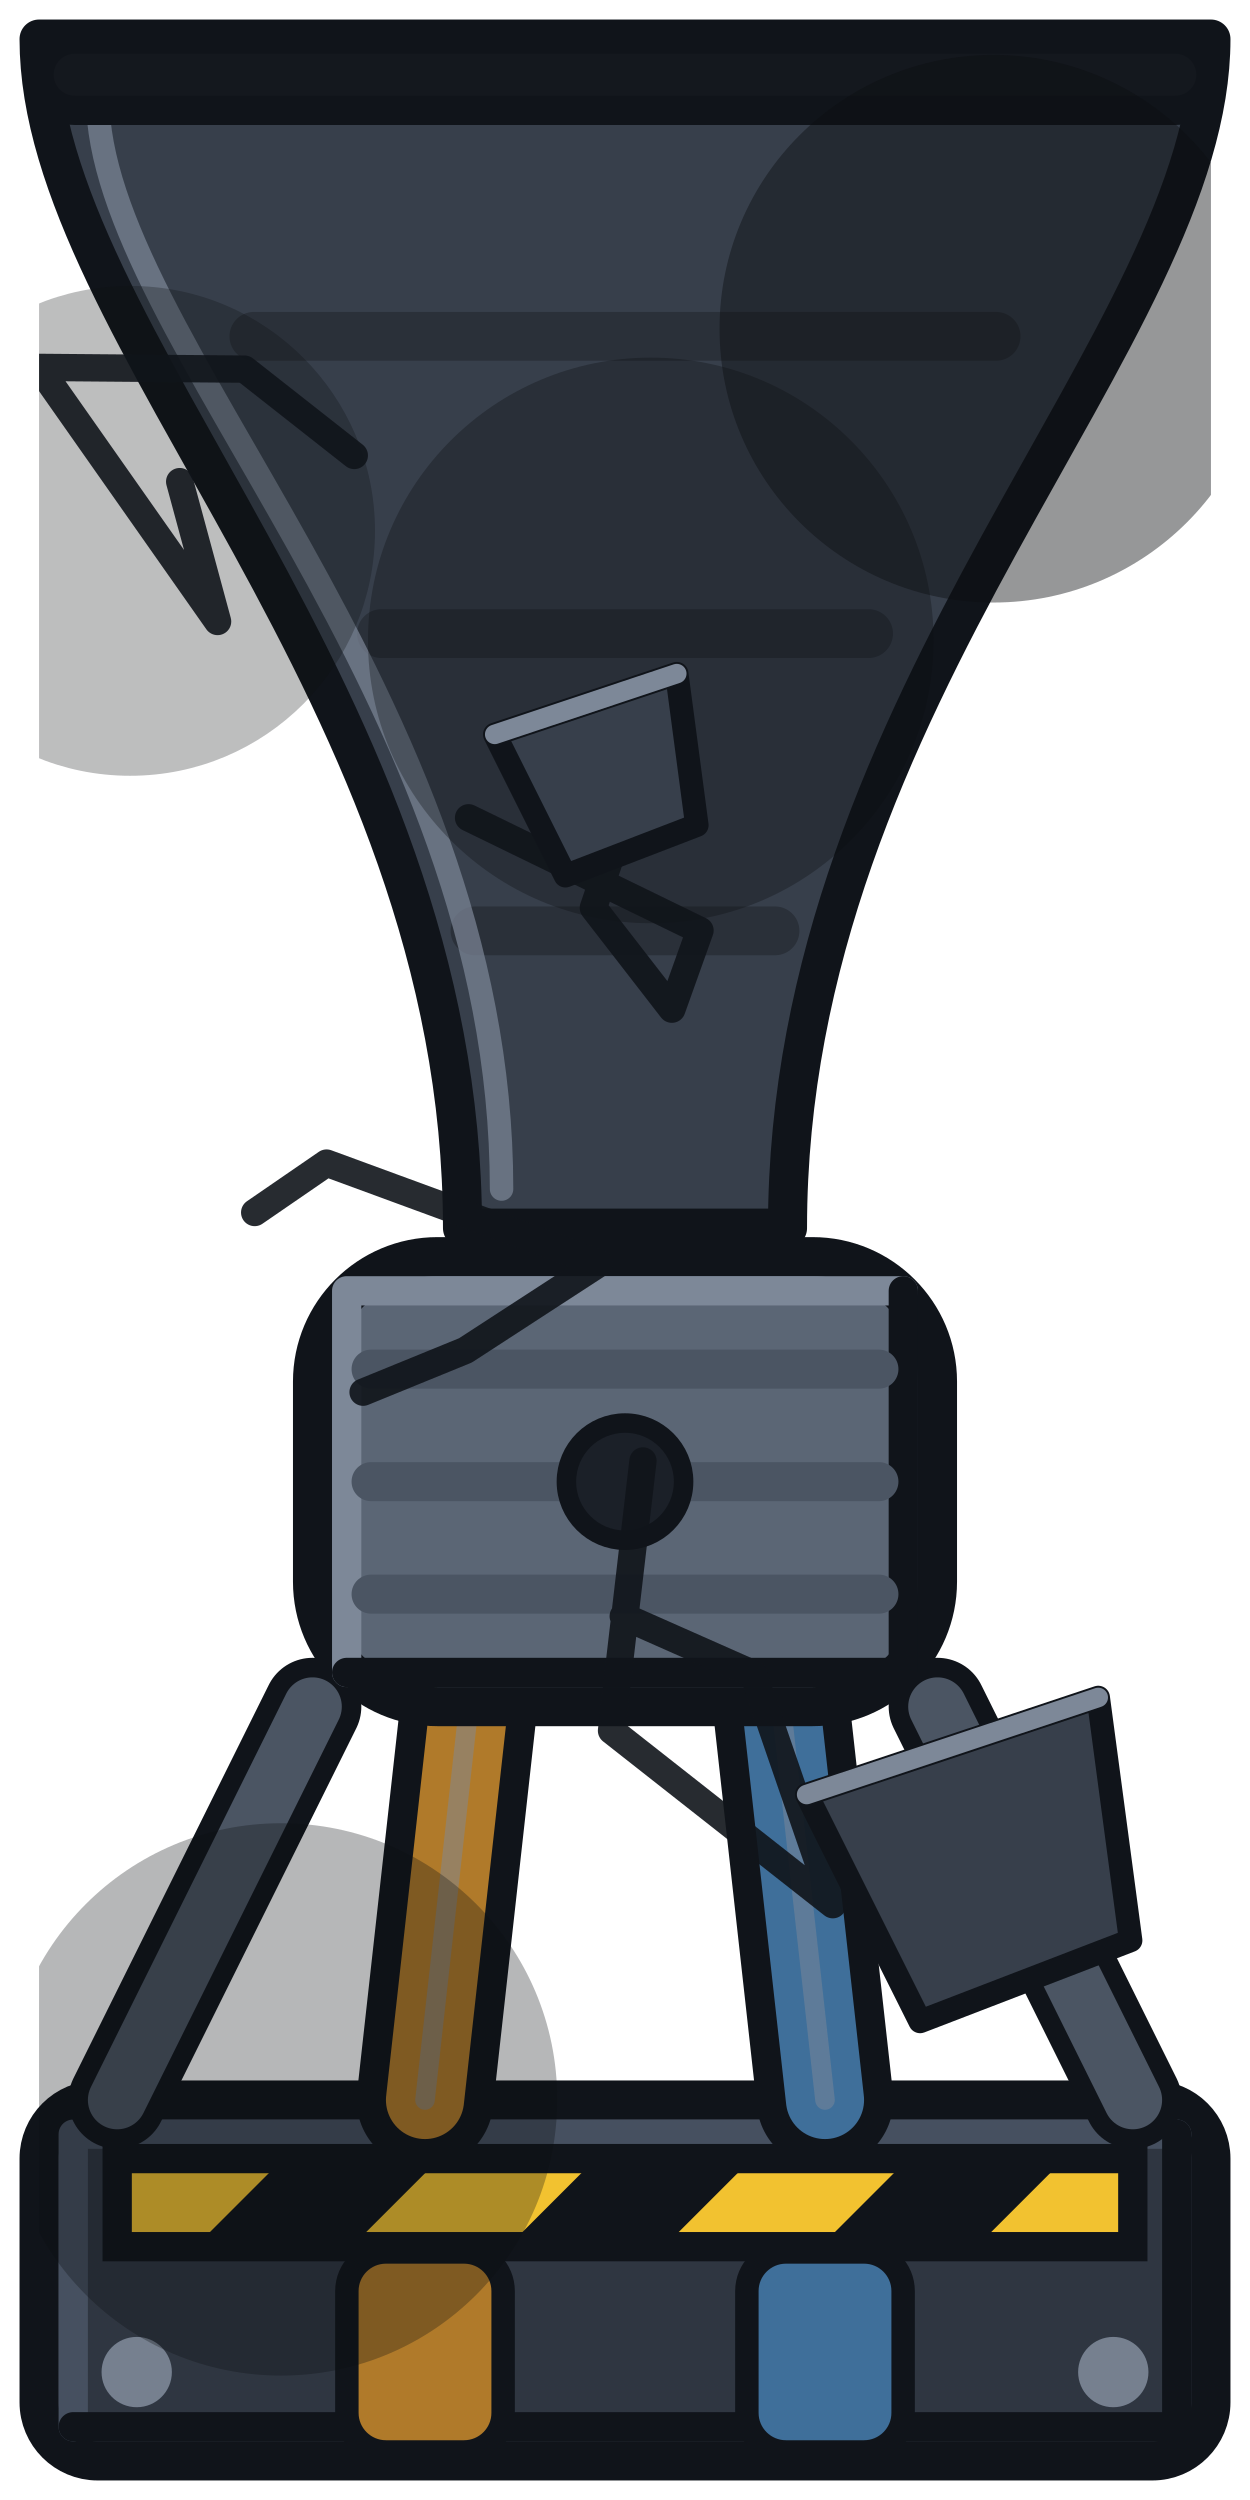
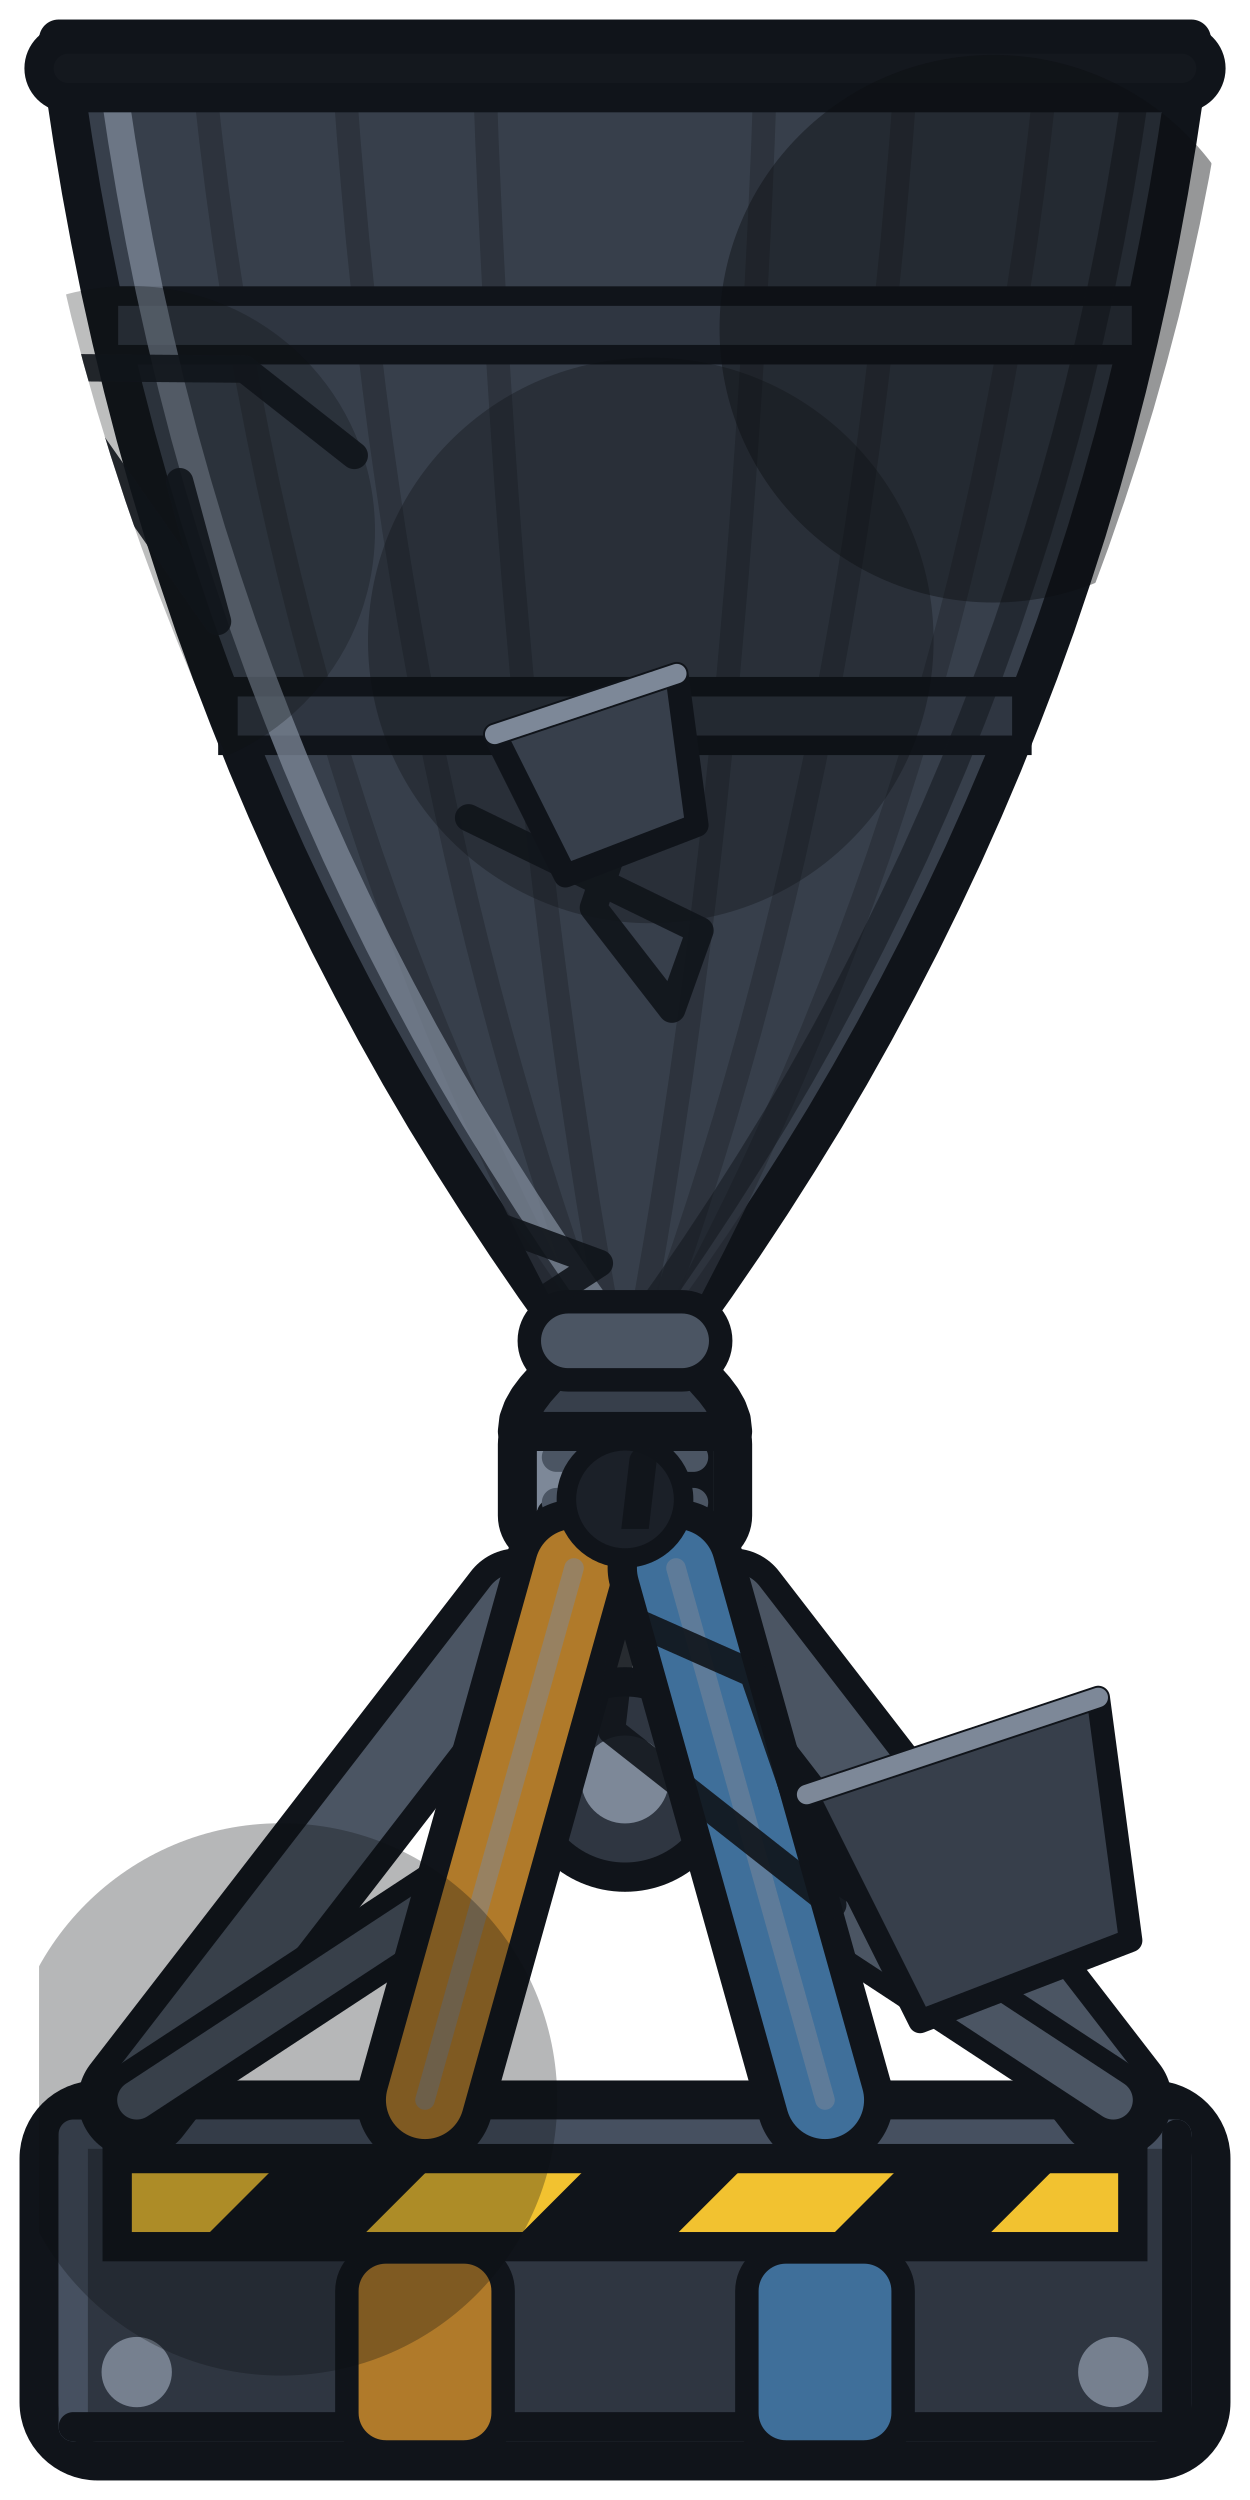
<svg xmlns="http://www.w3.org/2000/svg" width="64" height="128" viewBox="0 0 64 128">
  <defs>
    <radialGradient id="engine_bell_s_throat">
      <stop offset="0" stop-color="#ffffff" stop-opacity="0.95" />
      <stop offset="0.35" stop-color="#9fd8ff" stop-opacity="0.9" />
      <stop offset="1" stop-color="#9fd8ff" stop-opacity="0" />
    </radialGradient>
  </defs>
  <g id="base">
    <rect x="2" y="107.52" width="60" height="18.48" rx="3" fill="#2f3641" stroke="#10141a" stroke-width="2" />
    <path d="M3.75,124.25 L3.75,109.27 L60.25,109.27" fill="none" stroke="#465060" stroke-width="1.5" stroke-linejoin="round" stroke-linecap="round" />
    <path d="M60.25,109.27 L60.25,124.25 L3.75,124.25" fill="none" stroke="#10141a" stroke-width="1.5" stroke-linejoin="round" stroke-linecap="round" />
    <clipPath id="hz_bell_s_6_110">
      <rect x="6" y="110.52" width="52" height="4.51" />
    </clipPath>
    <rect x="6" y="110.52" width="52" height="4.51" fill="#f2c230" />
    <g clip-path="url(#hz_bell_s_6_110)">
      <polygon points="-6,115.03 2,115.03 6.51,110.52 -1.49,110.52" fill="#10141a" />
      <polygon points="10,115.03 18,115.03 22.51,110.52 14.51,110.52" fill="#10141a" />
      <polygon points="26,115.03 34,115.03 38.51,110.52 30.51,110.52" fill="#10141a" />
      <polygon points="42,115.03 50,115.03 54.51,110.52 46.51,110.52" fill="#10141a" />
      <polygon points="58,115.03 66,115.03 70.51,110.52 62.51,110.52" fill="#10141a" />
    </g>
    <rect x="6" y="110.52" width="52" height="4.51" fill="none" stroke="#10141a" stroke-width="1.5" />
    <circle cx="7" cy="121.45" r="1.8" fill="#7d8898" opacity="0.9" />
    <circle cx="57" cy="121.45" r="1.8" fill="#7d8898" opacity="0.9" />
    <rect x="17.76" y="115.3" width="8" height="10.24" rx="2" fill="#b07a2a" stroke="#10141a" stroke-width="1.2" />
    <rect x="38.24" y="115.3" width="8" height="10.24" rx="2" fill="#3f6f9a" stroke="#10141a" stroke-width="1.2" />
-     <line x1="6" y1="107.52" x2="16" y2="87.38" stroke="#10141a" stroke-width="5" stroke-linecap="round" />
-     <line x1="6" y1="107.52" x2="16" y2="87.38" stroke="#4b5563" stroke-width="3" stroke-linecap="round" />
-     <line x1="58" y1="107.52" x2="48" y2="87.38" stroke="#10141a" stroke-width="5" stroke-linecap="round" />
-     <line x1="58" y1="107.52" x2="48" y2="87.38" stroke="#4b5563" stroke-width="3" stroke-linecap="round" />
-     <line x1="24" y1="87.38" x2="21.76" y2="107.52" stroke="#10141a" stroke-width="7" stroke-linecap="round" />
-     <line x1="24" y1="87.38" x2="21.76" y2="107.52" stroke="#b07a2a" stroke-width="4" stroke-linecap="round" />
-     <line x1="24" y1="87.38" x2="21.76" y2="107.52" stroke="#7d8898" stroke-width="1" stroke-linecap="round" opacity="0.5" />
-     <line x1="40" y1="87.38" x2="42.24" y2="107.52" stroke="#10141a" stroke-width="7" stroke-linecap="round" />
-     <line x1="40" y1="87.38" x2="42.24" y2="107.52" stroke="#3f6f9a" stroke-width="4" stroke-linecap="round" />
-     <line x1="40" y1="87.38" x2="42.24" y2="107.52" stroke="#7d8898" stroke-width="1" stroke-linecap="round" opacity="0.5" />
-     <rect x="16" y="64.34" width="32" height="23.04" rx="6.4" fill="#5b6675" stroke="#10141a" stroke-width="2" />
-     <path d="M17.75,85.63 L17.75,66.09 L46.25,66.09" fill="none" stroke="#7d8898" stroke-width="1.5" stroke-linejoin="round" stroke-linecap="round" />
-     <path d="M46.25,66.09 L46.25,85.63 L17.75,85.63" fill="none" stroke="#10141a" stroke-width="1.5" stroke-linejoin="round" stroke-linecap="round" />
-     <line x1="19" y1="70.1" x2="45" y2="70.1" stroke="#4b5563" stroke-width="2" stroke-linecap="round" />
-     <line x1="19" y1="75.86" x2="45" y2="75.86" stroke="#4b5563" stroke-width="2" stroke-linecap="round" />
-     <line x1="19" y1="81.62" x2="45" y2="81.62" stroke="#4b5563" stroke-width="2" stroke-linecap="round" />
-     <path d="M23.68,62.88 C23.68,35.48 2,17.22 2,2 L62,2 C62,17.22 40.32,35.48 40.32,62.88 Z" fill="#373f4b" stroke="#10141a" stroke-width="2" stroke-linejoin="round" stroke-linecap="round" />
-     <line x1="24.32" y1="47.66" x2="39.68" y2="47.66" stroke="#2a3039" stroke-width="2.5" stroke-linecap="round" />
-     <line x1="19.53" y1="32.44" x2="44.47" y2="32.44" stroke="#2a3039" stroke-width="2.5" stroke-linecap="round" />
-     <line x1="13" y1="17.22" x2="51" y2="17.22" stroke="#2a3039" stroke-width="2.5" stroke-linecap="round" />
-     <path d="M25.68,60.88 C25.68,35.48 5,17.22 5,5" fill="none" stroke="#7d8898" stroke-width="1.2" stroke-linejoin="round" stroke-linecap="round" opacity="0.7" />
-     <rect x="2" y="2" width="60" height="3.65" rx="1.83" fill="#14181e" stroke="#10141a" stroke-width="1.5" />
-     <circle cx="32" cy="75.86" r="3" fill="#1b2028" stroke="#10141a" stroke-width="1" />
+     <rect x="26.49" y="72.29" width="11.02" height="6.96" rx="1.65" fill="#5b6675" stroke="#10141a" stroke-width="2" />
+     <path d="M28.24,77.5 L28.24,74.04 L35.76,74.04" fill="none" stroke="#7d8898" stroke-width="1.5" stroke-linejoin="round" stroke-linecap="round" />
+     <path d="M35.76,74.04 L35.76,77.5 L28.24,77.5" fill="none" stroke="#10141a" stroke-width="1.5" stroke-linejoin="round" stroke-linecap="round" />
+     <line x1="28.49" y1="74.61" x2="35.51" y2="74.61" stroke="#4b5563" stroke-width="1.5" stroke-linecap="round" />
+     <line x1="28.49" y1="76.93" x2="35.51" y2="76.93" stroke="#4b5563" stroke-width="1.5" stroke-linecap="round" />
+     <path d="M27.04,79.25 Q27.59,82.28 32,82.28 Q36.41,82.28 36.96,79.25 Z" fill="#465060" stroke="#10141a" stroke-width="1.5" stroke-linejoin="round" stroke-linecap="round" />
+     <path d="M37.51,73.29 L37.44,72.69 L37.24,72.14 L36.95,71.63 L36.59,71.15 L36.2,70.71 L35.82,70.28 L35.46,69.87 L35.17,69.46 L34.97,69.06 L34.9,68.65 L34.91,68.53 L34.92,68.42 L34.95,68.3 L35,68.2 L35.05,68.09 L35.11,68 L36.62,65.88 L38.08,63.75 L39.5,61.6 L40.88,59.43 L42.22,57.25 L43.51,55.05 L44.76,52.82 L45.96,50.58 L47.12,48.33 L48.24,46.05 L49.32,43.76 L50.35,41.45 L51.34,39.12 L52.28,36.77 L53.19,34.4 L54.05,32.02 L54.86,29.62 L55.64,27.2 L56.37,24.76 L57.06,22.3 L57.7,19.83 L58.3,17.33 L58.86,14.82 L59.37,12.29 L59.84,9.75 L60.27,7.18 L60.66,4.6 L61,2 L3,2 L3.34,4.6 L3.73,7.18 L4.16,9.75 L4.63,12.29 L5.14,14.82 L5.7,17.33 L6.3,19.83 L6.94,22.3 L7.63,24.76 L8.36,27.2 L9.14,29.62 L9.95,32.02 L10.81,34.4 L11.72,36.77 L12.66,39.12 L13.65,41.45 L14.68,43.76 L15.76,46.05 L16.88,48.33 L18.04,50.58 L19.24,52.82 L20.49,55.05 L21.78,57.25 L23.12,59.43 L24.5,61.6 L25.92,63.75 L27.38,65.88 L28.89,68 L28.95,68.09 L29,68.2 L29.05,68.3 L29.08,68.42 L29.09,68.53 L29.1,68.65 L29.03,69.06 L28.83,69.46 L28.54,69.87 L28.18,70.28 L27.8,70.71 L27.41,71.15 L27.05,71.63 L26.76,72.14 L26.56,72.69 L26.49,73.29 Z" fill="#373f4b" stroke="#10141a" stroke-width="2" stroke-linejoin="round" stroke-linecap="round" />
+     <path d="M31.27,68.65 L31.27,68.53 L31.27,68.42 L31.26,68.3 L31.25,68.2 L31.24,68.09 L31.22,68 L30.85,65.88 L30.48,63.75 L30.12,61.6 L29.78,59.43 L29.45,57.25 L29.12,55.05 L28.81,52.82 L28.51,50.58 L28.22,48.33 L27.94,46.05 L27.67,43.76 L27.41,41.45 L27.17,39.12 L26.93,36.77 L26.7,34.4 L26.49,32.02 L26.28,29.62 L26.09,27.2 L25.91,24.76 L25.74,22.3 L25.58,19.83 L25.42,17.33 L25.29,14.82 L25.16,12.29 L25.04,9.75 L24.93,7.18 L24.84,4.6 L24.75,2" fill="none" stroke="#2a3039" stroke-width="1.2" stroke-linejoin="round" stroke-linecap="round" opacity="0.8" />
+     <path d="M32.73,68.65 L32.73,68.53 L32.73,68.42 L32.74,68.3 L32.75,68.2 L32.76,68.09 L32.78,68 L33.15,65.88 L33.52,63.75 L33.88,61.6 L34.22,59.43 L34.55,57.25 L34.88,55.05 L35.19,52.82 L35.49,50.58 L35.78,48.33 L36.06,46.05 L36.33,43.76 L36.59,41.45 L36.83,39.12 L37.07,36.77 L37.3,34.4 L37.51,32.02 L37.72,29.62 L37.91,27.2 L38.09,24.76 L38.26,22.3 L38.42,19.83 L38.58,17.33 L38.71,14.82 L38.84,12.29 L38.96,9.75 L39.07,7.18 L39.16,4.6 L39.25,2" fill="none" stroke="#2a3039" stroke-width="1.2" stroke-linejoin="round" stroke-linecap="round" opacity="0.8" />
+     <path d="M30.55,68.65 L30.55,68.53 L30.54,68.42 L30.52,68.3 L30.5,68.2 L30.48,68.09 L30.44,68 L29.69,65.88 L28.96,63.75 L28.25,61.6 L27.56,59.43 L26.89,57.25 L26.25,55.05 L25.62,52.82 L25.02,50.58 L24.44,48.33 L23.88,46.05 L23.34,43.76 L22.83,41.45 L22.33,39.12 L21.86,36.77 L21.41,34.4 L20.98,32.02 L20.57,29.62 L20.18,27.2 L19.82,24.76 L19.47,22.3 L19.15,19.83 L18.85,17.33 L18.57,14.82 L18.31,12.29 L18.08,9.75 L17.86,7.18 L17.67,4.6 L17.5,2" fill="none" stroke="#2a3039" stroke-width="1.2" stroke-linejoin="round" stroke-linecap="round" opacity="0.8" />
+     <path d="M33.45,68.65 L33.45,68.53 L33.46,68.42 L33.48,68.3 L33.5,68.2 L33.52,68.09 L33.56,68 L34.31,65.88 L35.04,63.75 L35.75,61.6 L36.44,59.43 L37.11,57.25 L37.75,55.05 L38.38,52.82 L38.98,50.58 L39.56,48.33 L40.12,46.05 L40.66,43.76 L41.17,41.45 L41.67,39.12 L42.14,36.77 L42.59,34.4 L43.02,32.02 L43.43,29.62 L43.82,27.2 L44.18,24.76 L44.53,22.3 L44.85,19.83 L45.15,17.33 L45.43,14.82 L45.69,12.29 L45.92,9.75 L46.14,7.18 L46.33,4.6 L46.5,2" fill="none" stroke="#2a3039" stroke-width="1.2" stroke-linejoin="round" stroke-linecap="round" opacity="0.8" />
+     <path d="M29.82,68.65 L29.82,68.53 L29.81,68.42 L29.78,68.3 L29.75,68.2 L29.71,68.09 L29.67,68 L28.54,65.88 L27.44,63.75 L26.37,61.6 L25.34,59.43 L24.34,57.25 L23.37,55.05 L22.43,52.82 L21.53,50.58 L20.66,48.33 L19.82,46.05 L19.01,43.76 L18.24,41.45 L17.5,39.12 L16.79,36.77 L16.11,34.4 L15.46,32.02 L14.85,29.62 L14.27,27.2 L13.72,24.76 L13.21,22.3 L12.73,19.83 L12.27,17.33 L11.86,14.82 L11.47,12.29 L11.12,9.75 L10.8,7.18 L10.51,4.6 L10.25,2" fill="none" stroke="#2a3039" stroke-width="1.2" stroke-linejoin="round" stroke-linecap="round" opacity="0.8" />
+     <path d="M34.17,68.65 L34.18,68.53 L34.19,68.42 L34.22,68.3 L34.25,68.2 L34.29,68.09 L34.33,68 L35.46,65.88 L36.56,63.75 L37.63,61.6 L38.66,59.43 L39.66,57.25 L40.63,55.05 L41.57,52.82 L42.47,50.58 L43.34,48.33 L44.18,46.05 L44.99,43.76 L45.76,41.45 L46.5,39.12 L47.21,36.77 L47.89,34.4 L48.54,32.02 L49.15,29.62 L49.73,27.2 L50.28,24.76 L50.79,22.3 L51.27,19.83 L51.73,17.33 L52.14,14.82 L52.53,12.29 L52.88,9.75 L53.2,7.18 L53.49,4.6 L53.75,2" fill="none" stroke="#2a3039" stroke-width="1.2" stroke-linejoin="round" stroke-linecap="round" opacity="0.8" />
+     <rect x="11.67" y="35.16" width="40.65" height="3" fill="#2f3641" stroke="#10141a" stroke-width="1" />
+     <rect x="5.55" y="15.16" width="52.9" height="3" fill="#2f3641" stroke="#10141a" stroke-width="1" />
+     <path d="M31.6,68.65 L31.59,68.53 L31.58,68.42 L31.55,68.3 L31.5,68.2 L31.45,68.09 L31.39,68 L29.88,65.88 L28.42,63.75 L27,61.6 L25.62,59.43 L24.28,57.25 L22.99,55.05 L21.74,52.82 L20.54,50.58 L19.38,48.33 L18.26,46.05 L17.18,43.76 L16.15,41.45 L15.16,39.12 L14.22,36.77 L13.31,34.4 L12.45,32.02 L11.64,29.62 L10.86,27.2 L10.13,24.76 L9.44,22.3 L8.8,19.83 L8.2,17.33 L7.64,14.82 L7.13,12.29 L6.66,9.75 L6.23,7.18 L5.84,4.6 L5.5,2" fill="none" stroke="#7d8898" stroke-width="1.4" stroke-linejoin="round" stroke-linecap="round" opacity="0.75" />
+     <path d="M32.4,68.65 L32.41,68.53 L32.42,68.42 L32.45,68.3 L32.5,68.2 L32.55,68.09 L32.61,68 L34.12,65.88 L35.58,63.75 L37,61.6 L38.38,59.43 L39.72,57.25 L41.01,55.05 L42.26,52.82 L43.46,50.58 L44.62,48.33 L45.74,46.05 L46.82,43.76 L47.85,41.45 L48.84,39.12 L49.78,36.77 L50.69,34.4 L51.55,32.02 L52.36,29.62 L53.14,27.2 L53.87,24.76 L54.56,22.3 L55.2,19.83 L55.8,17.33 L56.36,14.82 L56.87,12.29 L57.34,9.75 L57.77,7.18 L58.16,4.6 L58.5,2" fill="none" stroke="#10141a" stroke-width="1.4" stroke-linejoin="round" stroke-linecap="round" opacity="0.5" />
+     <rect x="27.1" y="66.65" width="9.8" height="4" rx="2" fill="#4b5563" stroke="#10141a" stroke-width="1.2" />
+     <rect x="2" y="2" width="60" height="3" rx="1.5" fill="#14181e" stroke="#10141a" stroke-width="1.5" />
+     <line x1="7" y1="107.52" x2="26.49" y2="82.28" stroke="#10141a" stroke-width="6" stroke-linecap="round" />
+     <line x1="7" y1="107.52" x2="26.49" y2="82.28" stroke="#4b5563" stroke-width="3.5" stroke-linecap="round" />
+     <line x1="7" y1="107.52" x2="32" y2="91.11" stroke="#10141a" stroke-width="4" stroke-linecap="round" />
+     <line x1="7" y1="107.52" x2="32" y2="91.11" stroke="#4b5563" stroke-width="2" stroke-linecap="round" />
+     <line x1="57" y1="107.52" x2="37.51" y2="82.28" stroke="#10141a" stroke-width="6" stroke-linecap="round" />
+     <line x1="57" y1="107.52" x2="37.51" y2="82.28" stroke="#4b5563" stroke-width="3.5" stroke-linecap="round" />
+     <line x1="57" y1="107.52" x2="32" y2="91.11" stroke="#10141a" stroke-width="4" stroke-linecap="round" />
+     <line x1="57" y1="107.52" x2="32" y2="91.11" stroke="#4b5563" stroke-width="2" stroke-linecap="round" />
+     <circle cx="32" cy="91.11" r="5" fill="#2f3641" stroke="#10141a" stroke-width="1.5" />
+     <circle cx="32" cy="91.11" r="2.25" fill="#7d8898" />
+     <line x1="29.39" y1="80.28" x2="21.76" y2="107.52" stroke="#10141a" stroke-width="7" stroke-linecap="round" />
+     <line x1="29.39" y1="80.28" x2="21.76" y2="107.52" stroke="#b07a2a" stroke-width="4" stroke-linecap="round" />
+     <line x1="29.39" y1="80.28" x2="21.76" y2="107.52" stroke="#7d8898" stroke-width="1" stroke-linecap="round" opacity="0.5" />
+     <line x1="34.61" y1="80.28" x2="42.24" y2="107.52" stroke="#10141a" stroke-width="7" stroke-linecap="round" />
+     <line x1="34.61" y1="80.28" x2="42.24" y2="107.52" stroke="#3f6f9a" stroke-width="4" stroke-linecap="round" />
+     <line x1="34.61" y1="80.28" x2="42.24" y2="107.52" stroke="#7d8898" stroke-width="1" stroke-linecap="round" opacity="0.5" />
+     <circle cx="32" cy="76.77" r="3" fill="#1b2028" stroke="#10141a" stroke-width="1" />
    <clipPath id="components_engine_s_clip0">
-       <path d="M2,2 H62 V60.88 L62,126 H2 Z" />
+       <path d="M39.51,82.28 L37.51,73.29 L37.44,72.69 L37.24,72.14 L36.95,71.63 L36.59,71.15 L36.2,70.71 L35.82,70.28 L35.46,69.87 L35.17,69.46 L34.97,69.06 L34.9,68.65 L34.91,68.53 L34.92,68.42 L34.95,68.3 L35,68.2 L35.05,68.09 L35.11,68 L36.79,65.65 L38.41,63.31 L39.99,60.97 L41.51,58.62 L42.99,56.28 L44.41,53.93 L45.78,51.58 L47.11,49.23 L48.38,46.88 L49.6,44.53 L50.77,42.18 L51.9,39.82 L52.97,37.47 L53.99,35.11 L54.96,32.75 L55.88,30.4 L56.75,28.04 L57.57,25.67 L58.34,23.31 L59.06,20.95 L59.73,18.58 L60.35,16.22 L60.91,13.85 L61.43,11.48 L61.9,9.11 L62.32,6.74 L62.68,4.37 L63,2 L1,2 L1.32,4.37 L1.68,6.74 L2.1,9.11 L2.57,11.48 L3.09,13.85 L3.65,16.22 L4.27,18.58 L4.94,20.95 L5.66,23.31 L6.43,25.67 L7.25,28.04 L8.12,30.4 L9.04,32.75 L10.01,35.11 L11.03,37.47 L12.1,39.82 L13.23,42.18 L14.4,44.53 L15.62,46.88 L16.89,49.23 L18.22,51.58 L19.59,53.93 L21.01,56.28 L22.49,58.62 L24.01,60.97 L25.59,63.31 L27.21,65.65 L28.89,68 L28.95,68.09 L29,68.2 L29.05,68.3 L29.08,68.42 L29.09,68.53 L29.1,68.65 L29.03,69.06 L28.83,69.46 L28.54,69.87 L28.18,70.28 L27.8,70.71 L27.41,71.15 L27.05,71.63 L26.76,72.14 L26.56,72.69 L26.49,73.29 L24.49,82.28 Z M2,78.28 H62 V126 H2 Z" />
    </clipPath>
    <g clip-path="url(#components_engine_s_clip0)">
      <circle cx="33.32" cy="32.79" r="14.48" fill="#0b0d10" opacity="0.32" />
      <circle cx="14.39" cy="107.49" r="14.14" fill="#0b0d10" opacity="0.3" />
      <circle cx="6.66" cy="27.18" r="12.54" fill="#0b0d10" opacity="0.27" />
      <circle cx="50.86" cy="16.83" r="14.02" fill="#0b0d10" opacity="0.43" />
      <path d="M32.92,74.8 L31.31,88.61 L42.64,97.52 L38.57,85.7 L31.91,82.75" fill="none" stroke="#10141a" stroke-width="1.4" stroke-linejoin="round" stroke-linecap="round" opacity="0.9" />
      <path d="M23.99,41.87 L35.84,47.64 L34.4,51.67 L30.38,46.48 L33.1,38.47" fill="none" stroke="#10141a" stroke-width="1.4" stroke-linejoin="round" stroke-linecap="round" opacity="0.9" />
      <path d="M18.59,71.28 L23.83,69.14 L30.69,64.68 L16.72,59.55 L13.04,62.08" fill="none" stroke="#10141a" stroke-width="1.4" stroke-linejoin="round" stroke-linecap="round" opacity="0.9" />
      <path d="M9.2,24.66 L11.14,31.82 L2,18.81 L12.52,18.9 L18.14,23.32" fill="none" stroke="#10141a" stroke-width="1.4" stroke-linejoin="round" stroke-linecap="round" opacity="0.9" />
      <polygon points="25.33,37.6 34.65,34.49 35.68,42.25 28.95,44.84" fill="#373f4b" stroke="#10141a" stroke-width="1.2" stroke-linejoin="round" />
      <line x1="25.33" y1="37.6" x2="34.65" y2="34.49" stroke="#7d8898" stroke-width="1" stroke-linecap="round" />
      <polygon points="41.3,91.88 56.23,86.91 57.89,99.35 47.11,103.5" fill="#373f4b" stroke="#10141a" stroke-width="1.2" stroke-linejoin="round" />
      <line x1="41.3" y1="91.88" x2="56.23" y2="86.91" stroke="#7d8898" stroke-width="1" stroke-linecap="round" />
    </g>
  </g>
</svg>
